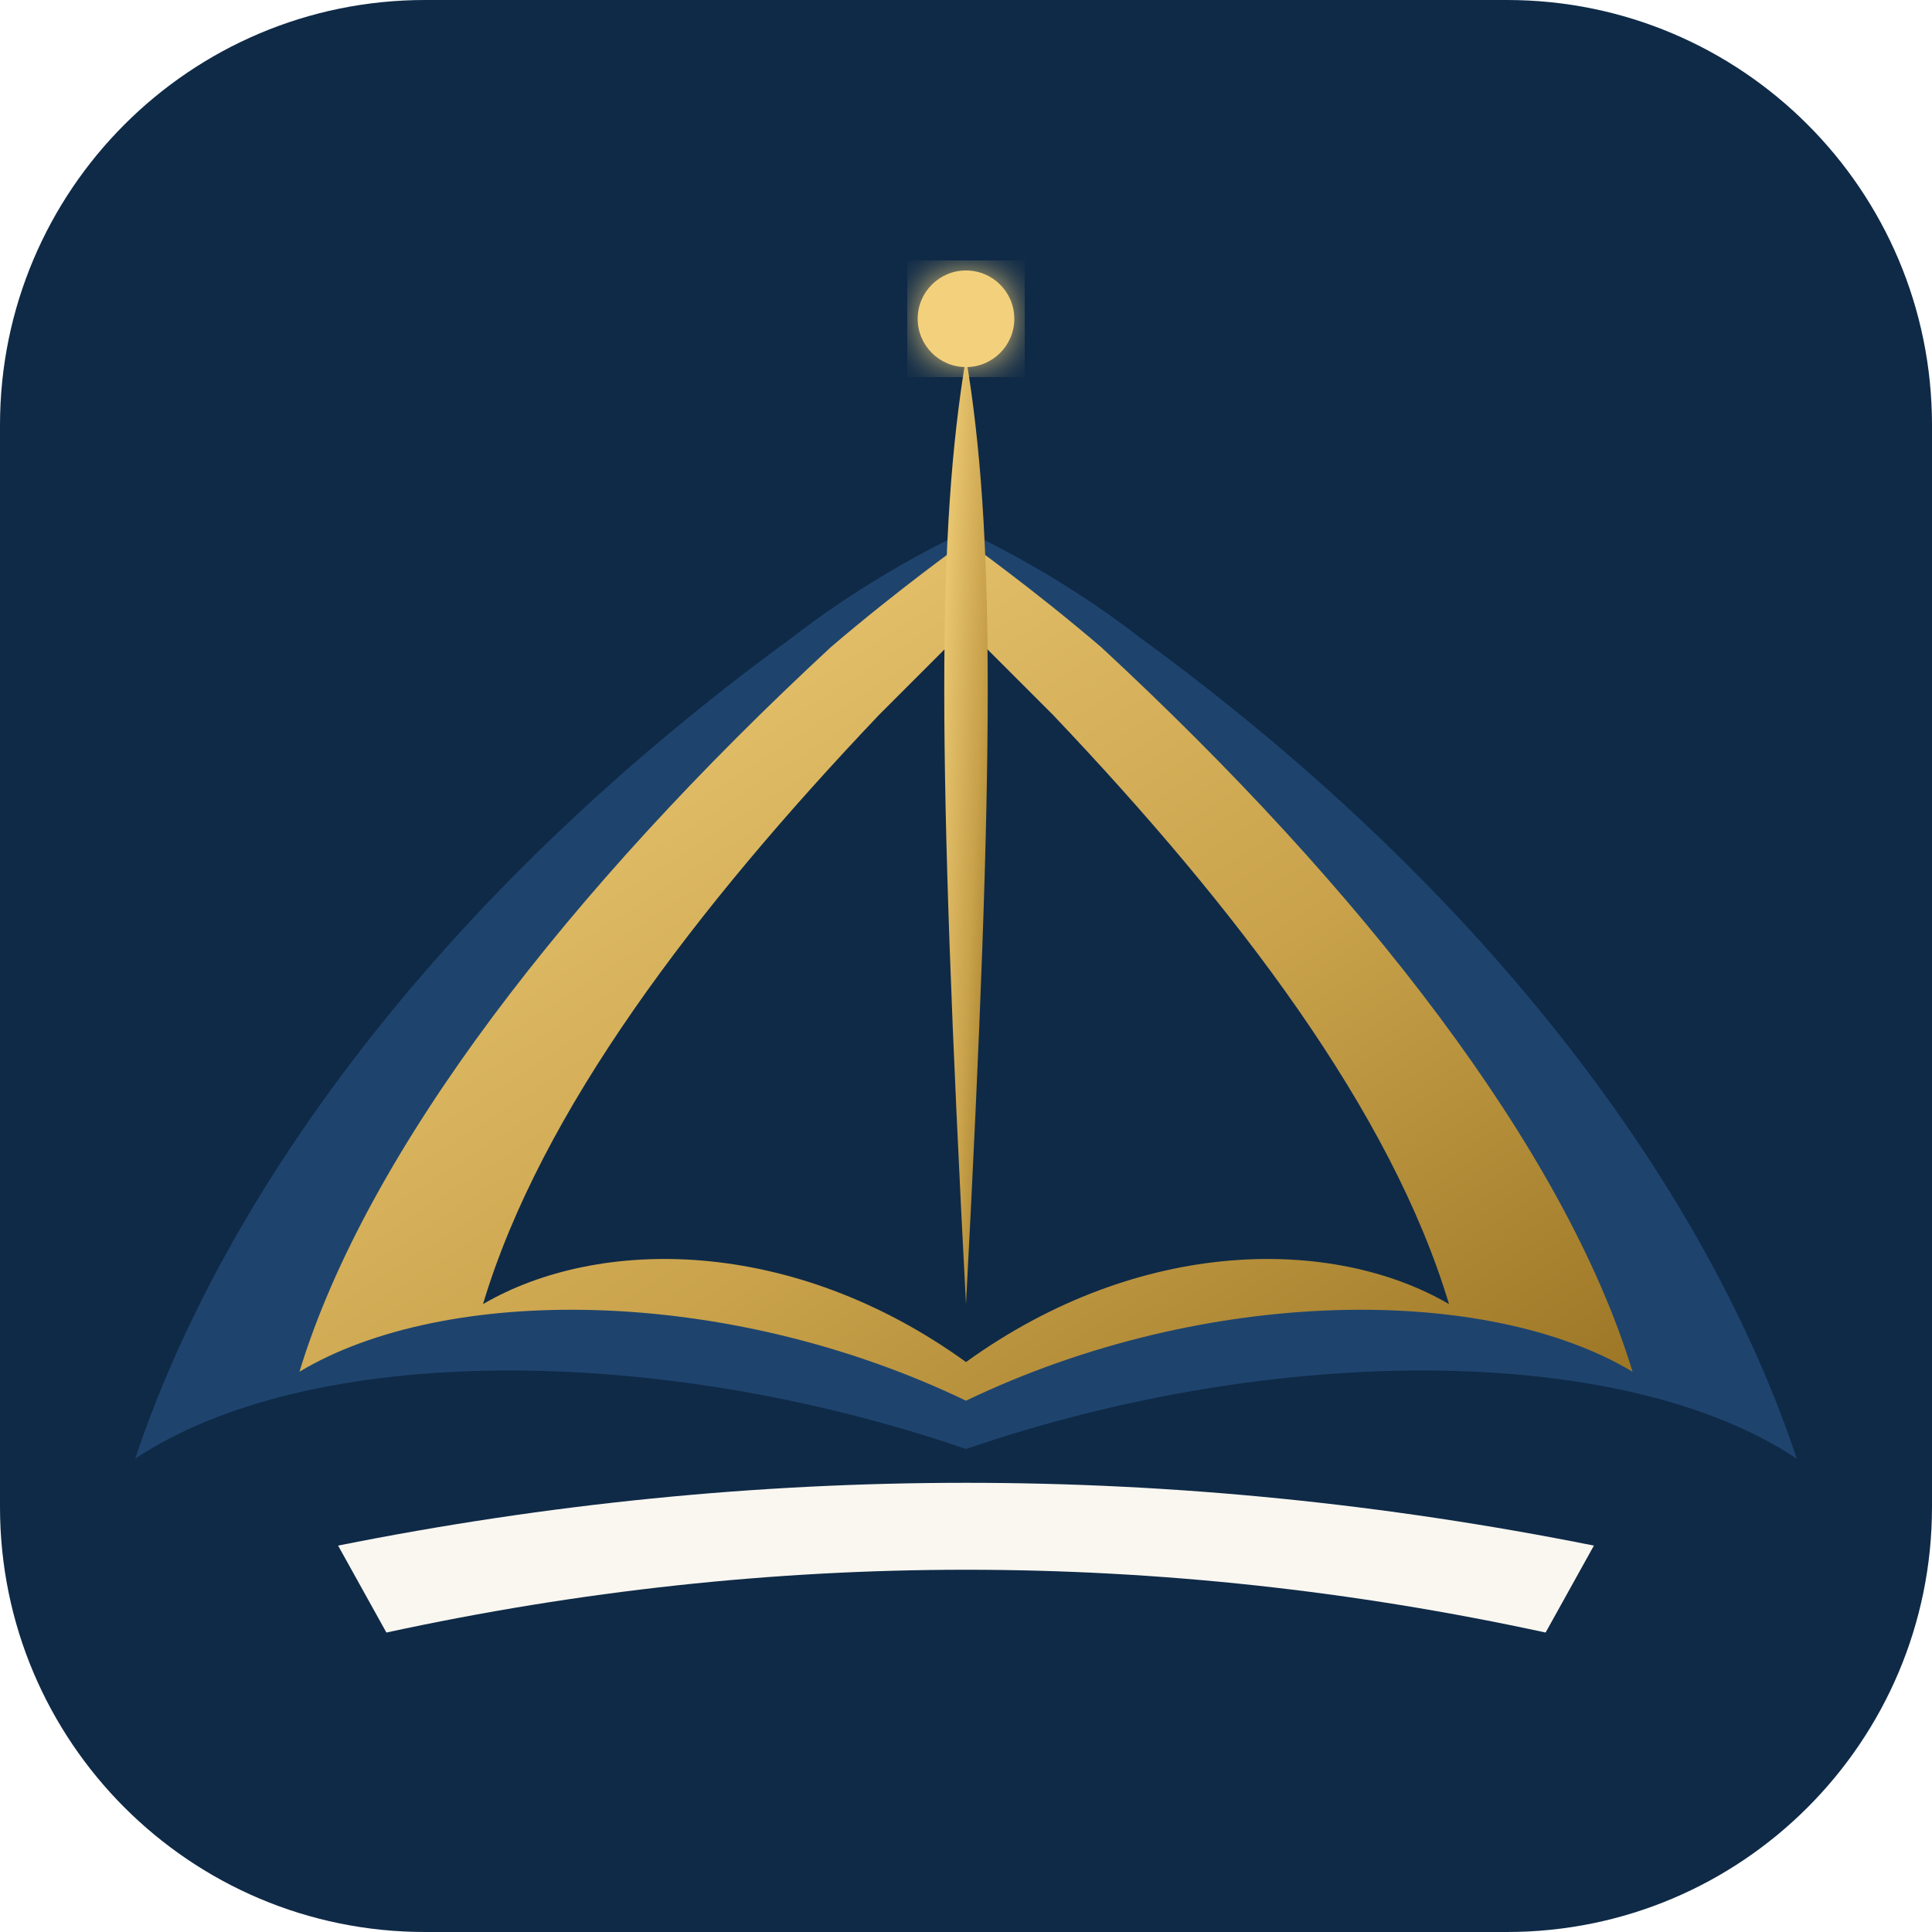
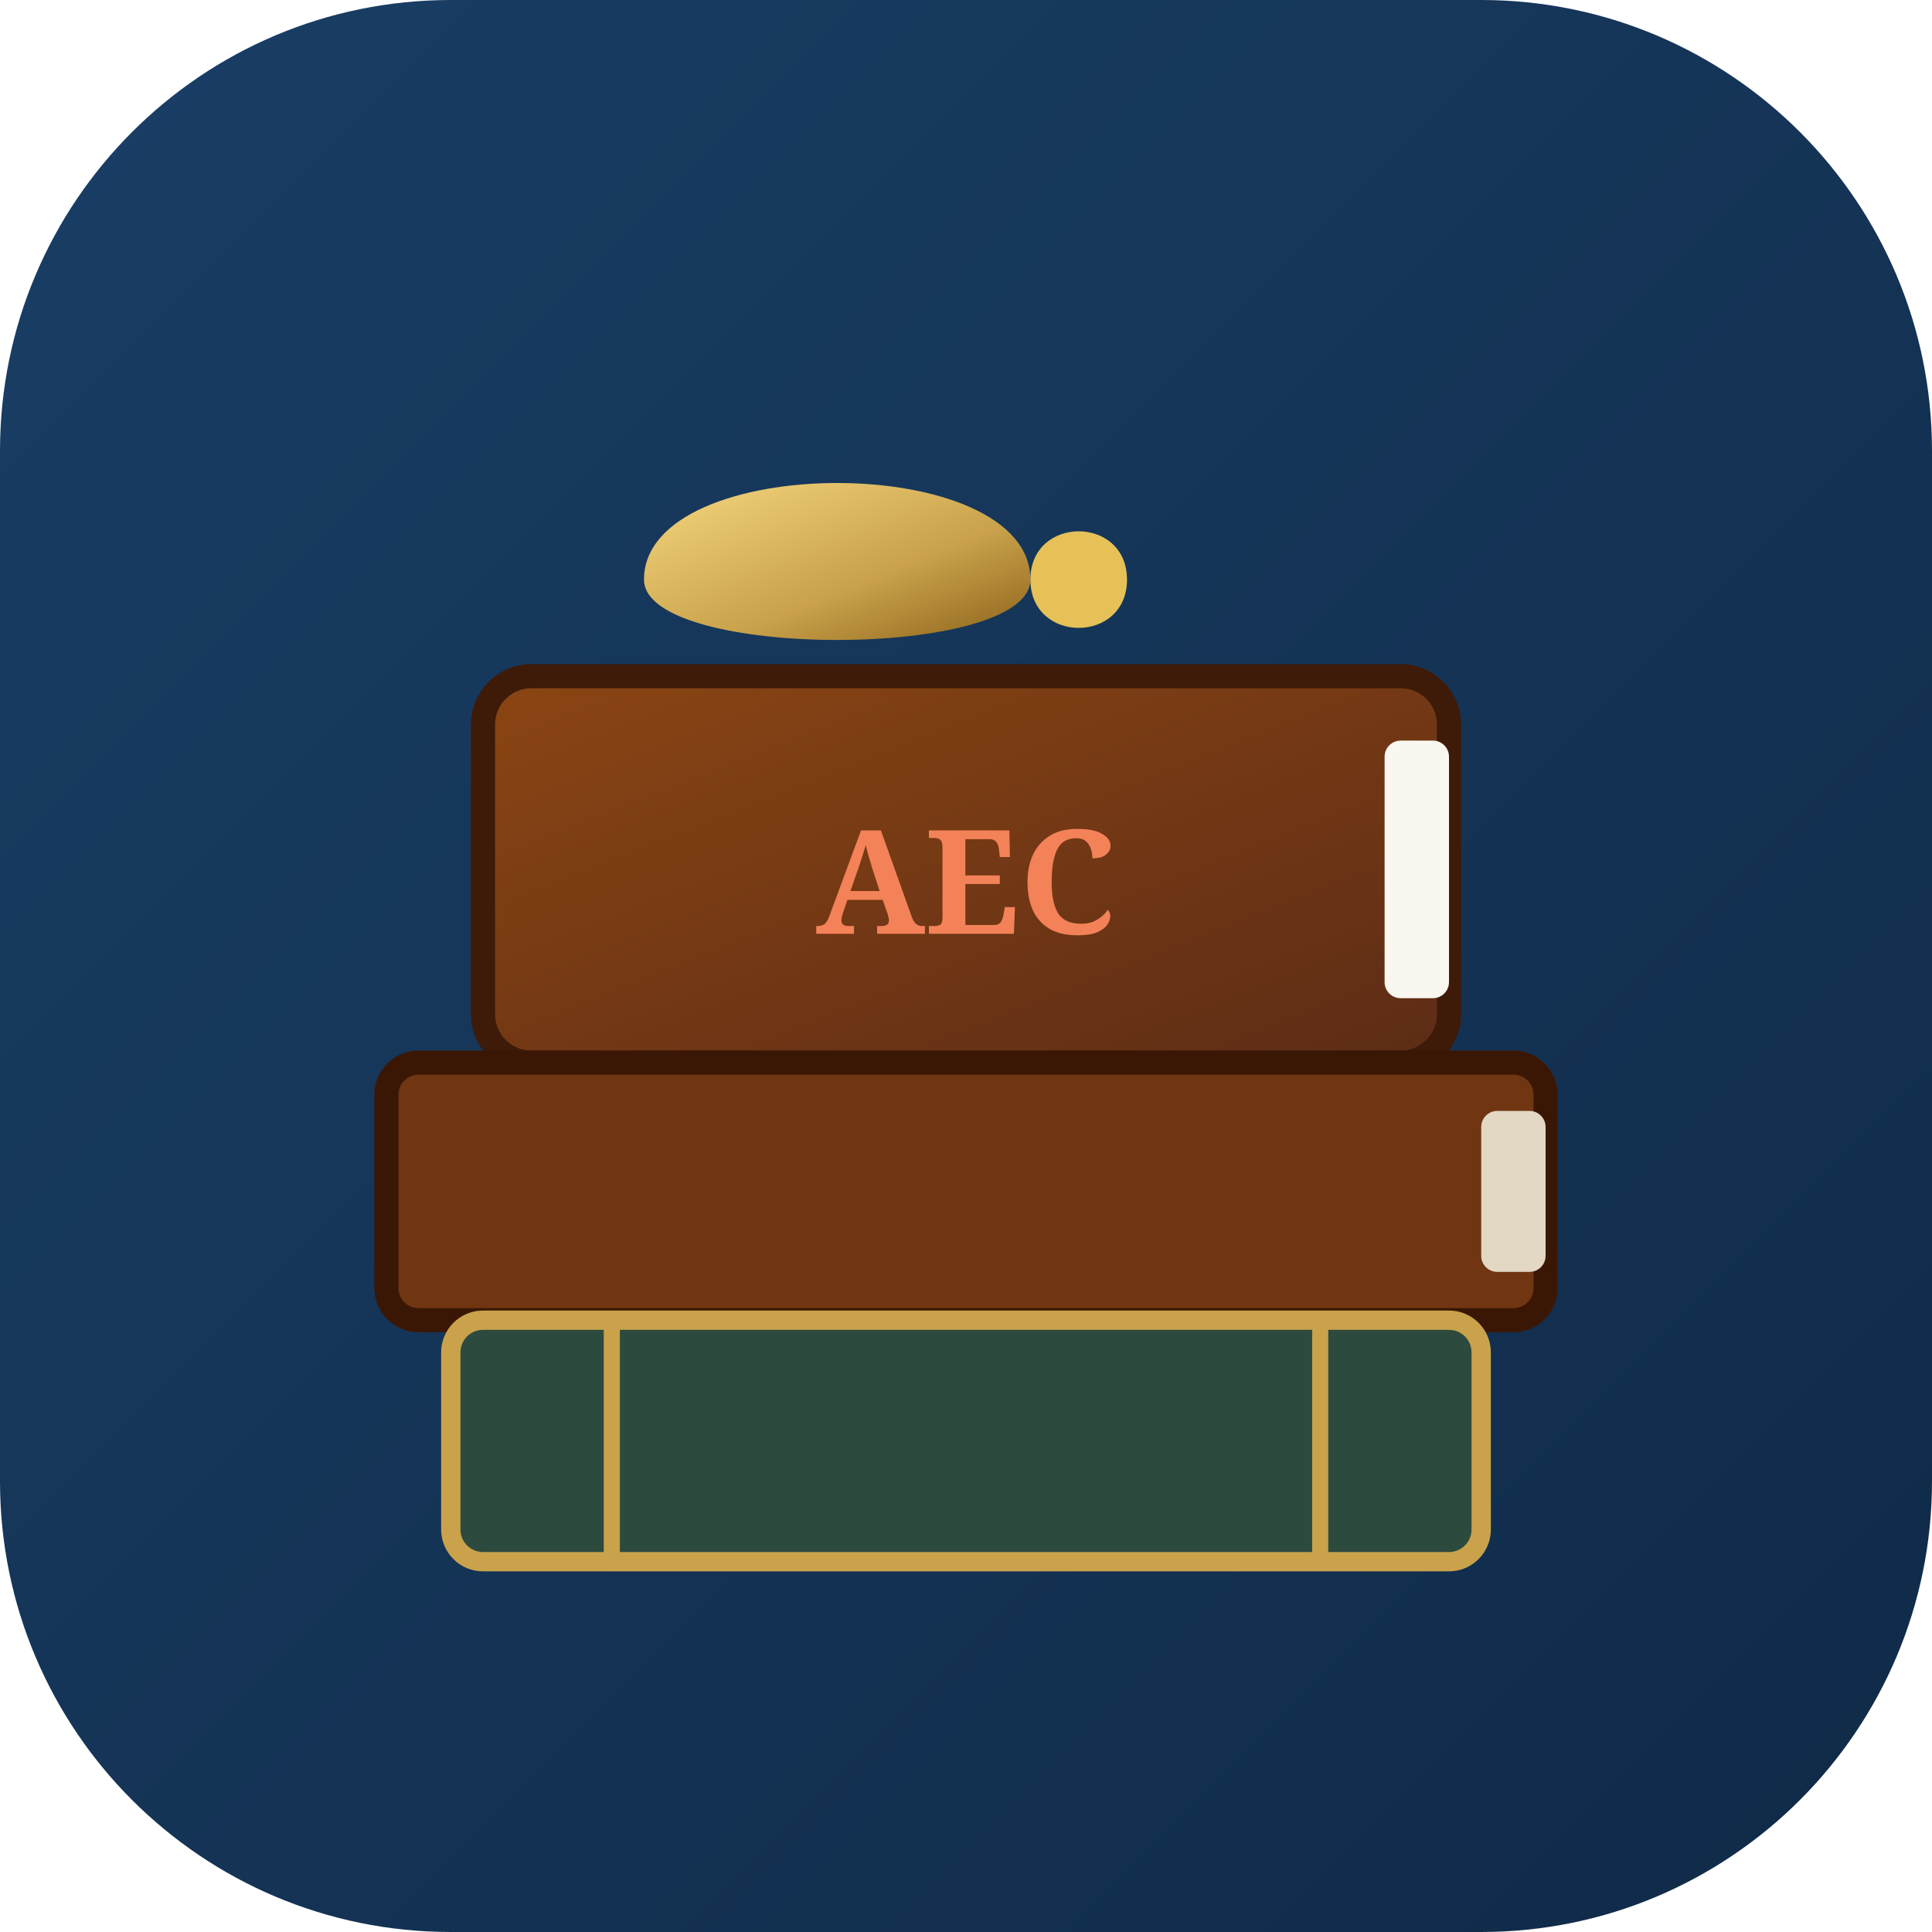
- <svg xmlns="http://www.w3.org/2000/svg" viewBox="0 0 200 200" width="100%" height="100%">
+ <svg xmlns="http://www.w3.org/2000/svg" viewBox="0 0 120 120" width="100%" height="100%">
  <defs>
-     <linearGradient id="favGold" x1="0%" y1="0%" x2="100%" y2="100%">
-       <stop offset="0%" stop-color="#F3D17C" />
-       <stop offset="60%" stop-color="#C9A24B" />
-       <stop offset="100%" stop-color="#9B7524" />
-     </linearGradient>
-     <linearGradient id="favNavy" x1="0%" y1="0%" x2="100%" y2="100%">
-       <stop offset="0%" stop-color="#1E446E" />
+     <linearGradient id="bgGrad" x1="0%" y1="0%" x2="100%" y2="100%">
+       <stop offset="0%" stop-color="#1A3E66" />
      <stop offset="100%" stop-color="#0F2A47" />
    </linearGradient>
-     <filter id="favGlow">
-       <feGaussianBlur stdDeviation="2" result="glow" />
-       <feMerge>
-         <feMergeNode in="glow" />
-         <feMergeNode in="SourceGraphic" />
-       </feMerge>
-     </filter>
+     <linearGradient id="scrollGold" x1="0%" y1="0%" x2="100%" y2="100%">
+       <stop offset="0%" stop-color="#F5D77F" />
+       <stop offset="60%" stop-color="#C9A24B" />
+       <stop offset="100%" stop-color="#8C6219" />
+     </linearGradient>
+     <linearGradient id="bookLeather" x1="0%" y1="0%" x2="100%" y2="100%">
+       <stop offset="0%" stop-color="#8B4513" />
+       <stop offset="100%" stop-color="#5C2C16" />
+     </linearGradient>
  </defs>
-   <rect width="200" height="200" rx="44" fill="#0F2A47" />
-   <g transform="translate(0, 15)">
-     <path d="M35,145 Q100,132 165,145 L160,154 Q100,141 40,154 Z" fill="#FAF7F0" />
-     <path d="M100,135 C68,124 32,124 14,136 C23,109 45,78 82,51 C91,44 100,40 100,40 C100,40 109,44 118,51 C155,78 177,109 186,136 C168,124 132,124 100,135 Z" fill="#1E446E" />
-     <path d="M100,130 C75,118 46,118 31,127 C38,104 59,77 86,52 C93,46 100,41 100,41 C100,41 107,46 114,52 C141,77 162,104 169,127 C154,118 125,118 100,130 Z" fill="url(#favGold)" />
-     <path d="M100,126 C82,113 62,113 50,120 C56,100 72,79 91,59 C96,54 100,50 100,50 C100,50 104,54 109,59 C128,79 144,100 150,120 C138,113 118,113 100,126 Z" fill="#0F2A47" />
-     <path d="M100,22 C97,40 97,63 100,120 C103,63 103,40 100,22 Z" fill="url(#favGold)" />
-     <circle cx="100" cy="18" r="5" fill="#F3D17C" filter="url(#favGlow)" />
+   <rect width="120" height="120" rx="28" fill="url(#bgGrad)" />
+   <g transform="translate(18, 14)">
+     <path d="M22,22 C22,14 46,14 46,22 C46,27 22,27 22,22 Z" fill="url(#scrollGold)" />
+     <path d="M46,22 C46,18 52,18 52,22 C52,26 46,26 46,22 Z" fill="#E5C158" />
+     <rect x="12" y="28" width="60" height="24" rx="3" fill="url(#bookLeather)" stroke="#3E1A08" stroke-width="1.5" />
+     <rect x="68" y="32" width="4" height="16" rx="1" fill="#FAF7F0" />
+     <text x="42" y="44" font-family="serif" font-size="9" font-weight="bold" fill="#F38258" text-anchor="middle">AEC</text>
+     <rect x="6" y="52" width="72" height="16" rx="2" fill="#703611" stroke="#3A1705" stroke-width="1.5" />
+     <rect x="74" y="55" width="4" height="10" rx="1" fill="#E2D8C3" />
+     <rect x="10" y="68" width="64" height="15" rx="2" fill="#2D4A3E" stroke="#C9A24B" stroke-width="1.2" />
+     <line x1="20" y1="68" x2="20" y2="83" stroke="#C9A24B" stroke-width="1" />
+     <line x1="64" y1="68" x2="64" y2="83" stroke="#C9A24B" stroke-width="1" />
  </g>
</svg>
